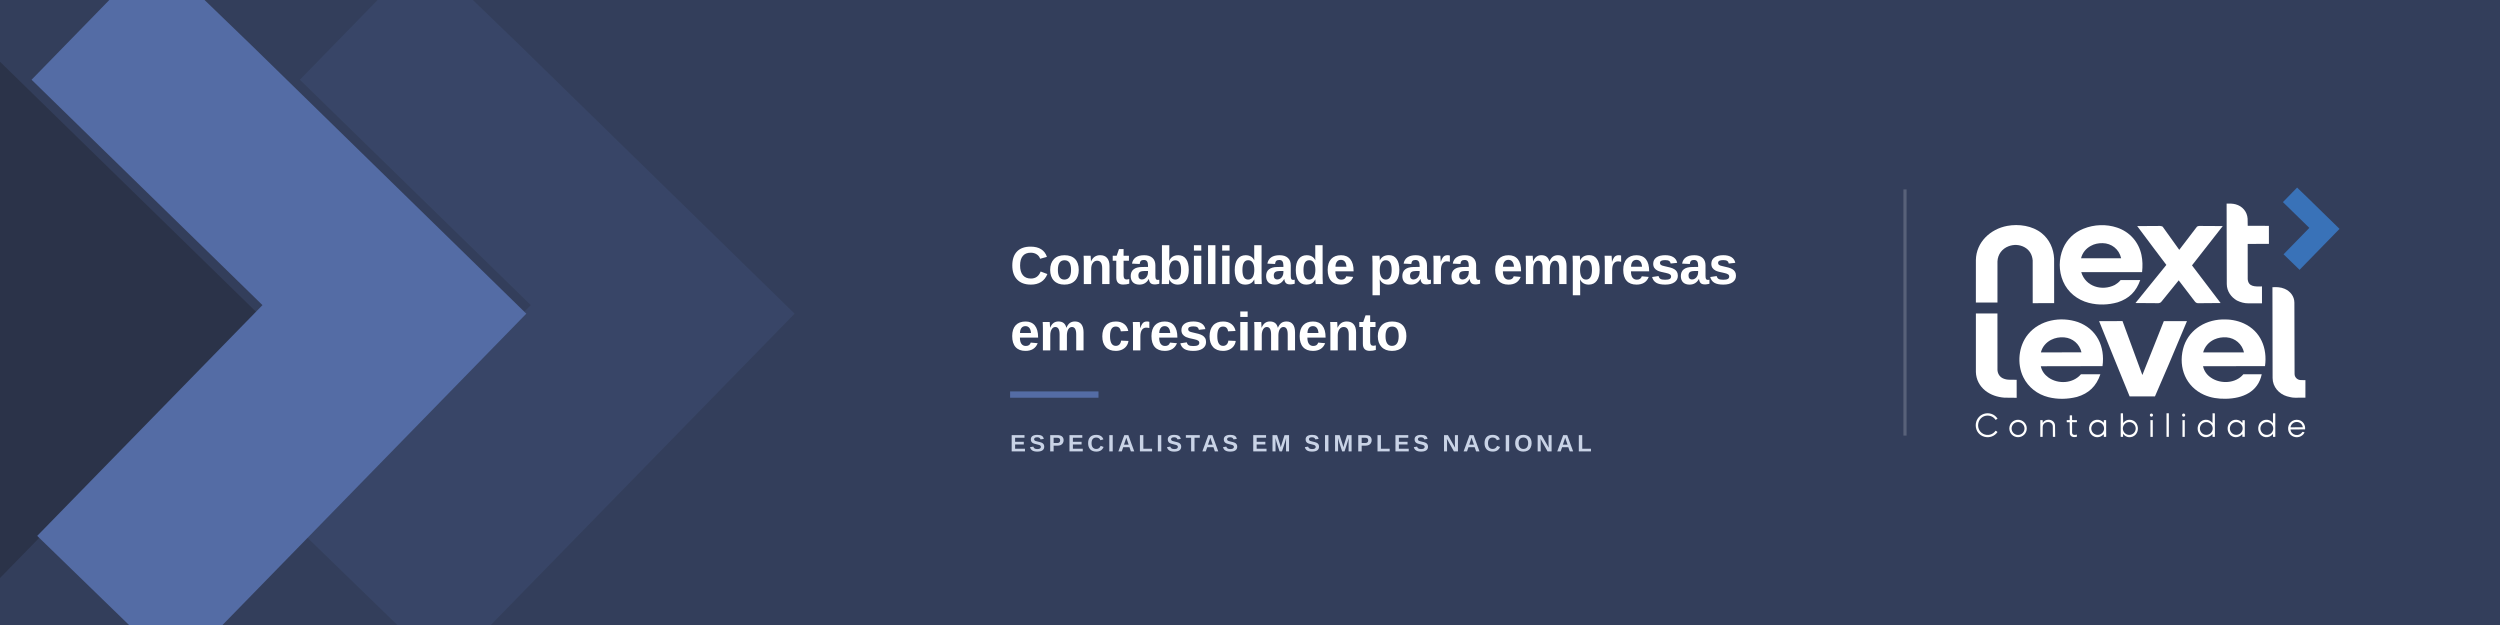
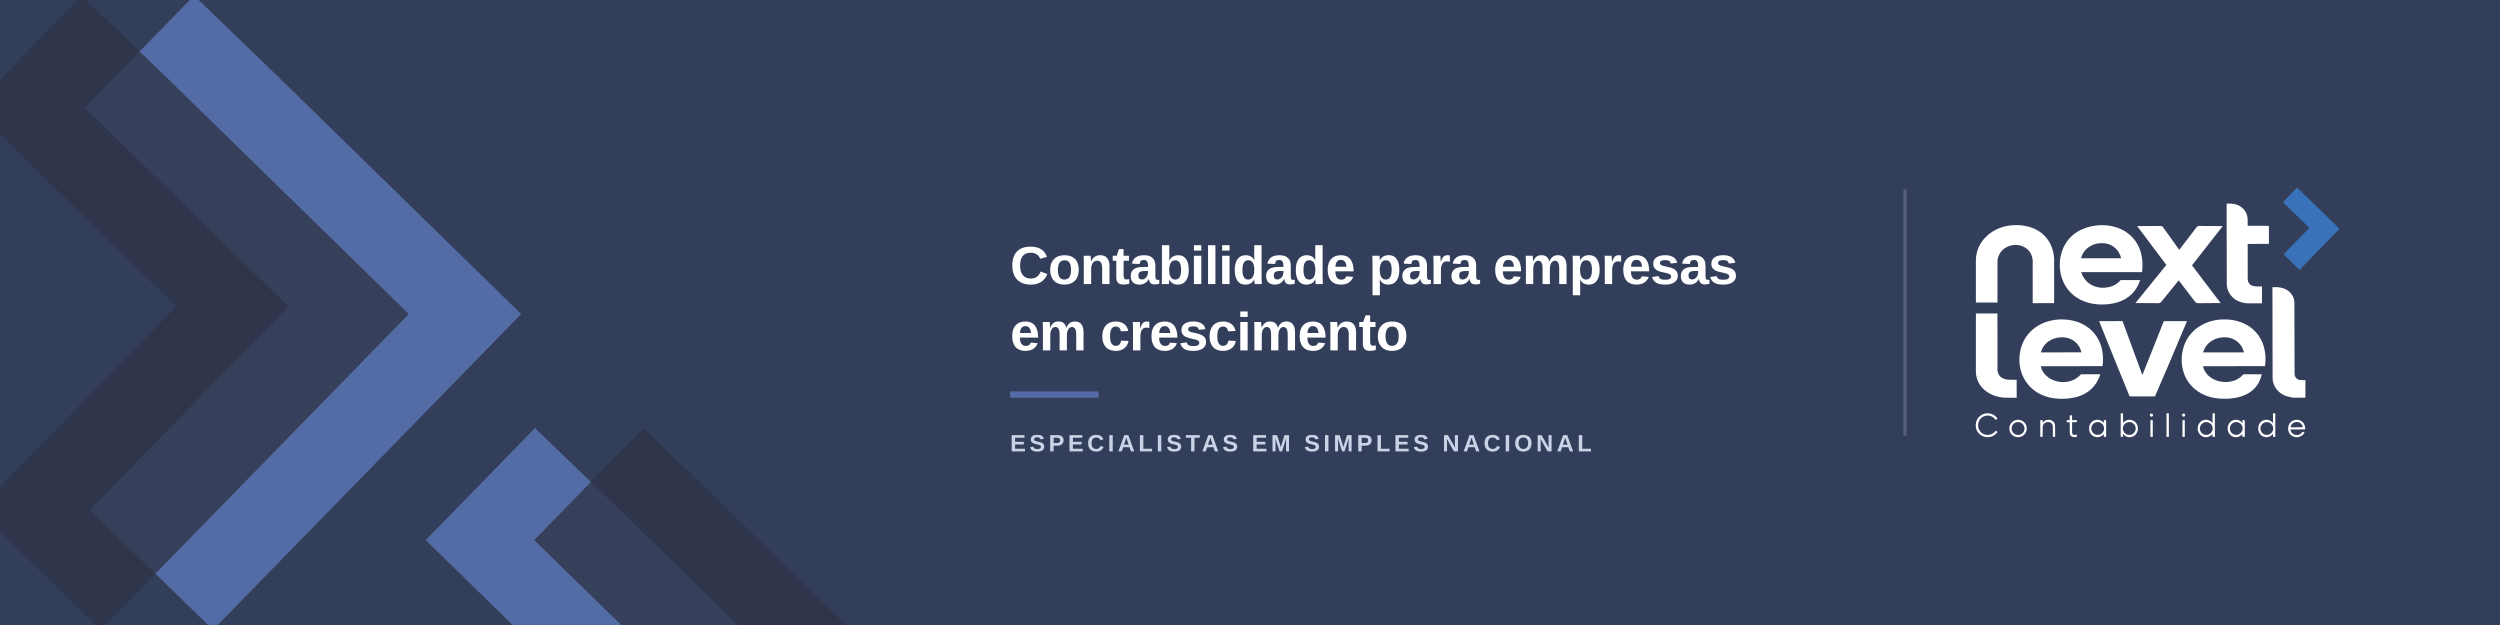
<svg xmlns="http://www.w3.org/2000/svg" width="1584" height="396" viewBox="0 0 1584 396">
  <style>text{font-family:Montserrat,'Segoe UI',Arial,sans-serif}</style>
  <defs>
    <clipPath id="bn">
      <rect width="1584" height="396" />
    </clipPath>
  </defs>
  <g clip-path="url(#bn)">
    <rect width="1584" height="396" fill="#333E5B" />
-     <polygon transform="translate(-150 -30) scale(2.4) translate(-765.38 -34.71)" points="803.78 224.51 766.87 188.68 826.34 127.76 765.38 68.26 798.09 34.71 823.43 59.16 895.99 130.02 803.78 224.51" fill="#2B3247" fill-opacity="0.9" />
-     <polygon transform="translate(20 -30) scale(2.4) translate(-765.38 -34.71)" points="803.78 224.51 766.87 188.68 826.34 127.76 765.38 68.26 798.09 34.71 823.43 59.16 895.99 130.02 803.78 224.51" fill="#546CA5" />
-     <polygon transform="translate(190 -30) scale(2.4) translate(-765.38 -34.71)" points="803.78 224.51 766.87 188.68 826.34 127.76 765.38 68.26 798.09 34.71 823.43 59.16 895.99 130.02 803.78 224.51" fill="#546CA5" fill-opacity="0.16" />
+     <g transform="translate(135 399) scale(0.62)">
+       <polygon points="0 0 -125.997 -122.353 77.047 -330.348 -131.097 -533.516 -19.409 -648.049 67.118 -564.575 314.844 -322.625" fill="#546CA5" />
+       <polygon transform="translate(-114.816 0)" points="0 0 -125.997 -122.353 77.047 -330.348 -131.097 -533.516 -19.409 -648.049 67.118 -564.575 314.844 -322.625" fill="#2F3547" fill-opacity="0.8" />
+     </g>
+     <g transform="translate(351 673) scale(0.62)">
+       <polygon points="0 0 -125.997 -122.353 77.047 -330.348 -131.097 -533.516 -19.409 -648.049 67.118 -564.575 314.844 -322.625" fill="#546CA5" />
+       <polygon transform="translate(110.907 0)" points="0 0 -125.997 -122.353 77.047 -330.348 -131.097 -533.516 -19.409 -648.049 67.118 -564.575 314.844 -322.625" fill="#2F3547" fill-opacity="0.8" />
+     </g>
    <text x="640" y="180" fill="#FFFFFF" font-size="34" font-weight="700" letter-spacing="-0.5">Contabilidade para empresas</text>
    <text x="640" y="222" fill="#FFFFFF" font-size="34" font-weight="700" letter-spacing="-0.5">em crescimento</text>
    <rect x="640" y="248" width="56" height="4" fill="#546CA5" />
    <text x="640" y="286" fill="#C9D3E6" font-size="15" font-weight="600" letter-spacing="2.2">ESPECIALISTAS EM SIMPLES NACIONAL</text>
    <rect x="1206" y="120" width="2" height="156" fill="#FFFFFF" fill-opacity="0.18" />
    <svg x="1250" y="117" width="234" height="162" viewBox="40.28 28 852 590">
      <defs>
        <style>.lg-1{fill:#3972b8;}.lg-2{fill:#fff;}</style>
      </defs>
      <polygon class="lg-1" points="794.06 224.51 757.15 188.68 816.62 127.76 755.66 68.26 788.37 34.71 813.71 59.16 886.27 130.02 794.06 224.51" />
      <path class="lg-2" d="M381.14,248.19l45.27-.07c-9.33,26.44-25.3,42.53-51.86,51.33-21.87,6.16-44.62,7-66.76,1.33-26.45-6.78-48.52-24.34-59.36-49.53-10.48-24.35-10.25-52.11.05-76.4,8.96-21.12,25.65-36.63,46.88-45.15,24.79-9.96,52.56-11.08,77.81-2.56,29.03,9.8,49.69,33.14,56.06,62.99,2.78,13.03,2.89,26.08,1.46,39.68l-140.4.02c9.7,33.27,47.76,44.52,77.47,29.58,5.1-3.06,9.35-6.3,13.39-11.23ZM382.35,197.83c-4.59-20.93-22.33-34.6-42.78-34.86-9.69-.12-18.79,1.59-27.16,6.29-11.32,6.02-19.53,16.1-22.56,28.65l92.5-.08Z" />
      <path class="lg-2" d="M559.23,301.56c-3.85-.46-5.53-2.34-7.46-4.85l-36.6-47.9-39.22,48.42c-1.78,2.71-4.28,3.9-7.57,4.29l-52.97-.38,71.28-87.94-28.34-37.56-38.95-52.03,52.79-.32c2.23.35,4.18.45,6,1.72l38.28,53.41,40.9-53.52c1.62-1.21,3.34-1.39,5.36-1.63l54.09.31-70.97,90.68,66.04,86.89-52.67.42Z" />
      <path class="lg-2" d="M664.32,465.58l42.46-.11c-8.43,40.59-43.6,55.95-83.21,56.6-17.43.28-34.27-2.09-50.11-9.22-41.6-18.74-59.08-61.99-48.33-105.38,10.3-41.59,47.84-66.71,89.94-68.4,17.66-.71,34.47,1.93,50.4,9.16,39.02,18.03,54.62,57.1,48.87,98.57l-143,.09c2.23,11.07,8.98,20.3,18.38,26.54,21.82,15.04,56.89,13.76,74.6-7.85ZM665.83,415.05c-4.24-19.13-20.38-33.14-40.09-34.68-10.01-.79-19.51.79-28.62,4.91-12.44,5.8-21.81,16.13-25.53,29.74l94.23.03Z" />
      <path class="lg-2" d="M214.42,472.87c22.33,15.99,56.69,14.35,75.2-7.35h44.81c-9.22,27.45-26.68,44.29-54.08,52.3-21.72,5.37-44.1,6.03-65.93.54-25.29-6.36-46.48-22.87-57.88-46.18-15.09-30.84-11.05-71.99,11.01-98.92,27.19-33.19,75.31-41.69,115.05-28.2,43.32,15.83,63.06,56.35,56.75,101.66l-85.2.2h-8.85s-48.33.1-48.33.1c2.16,10.57,8.51,19.44,17.45,25.84ZM290.83,414.95c-4.58-19.64-20.32-32.77-39.6-34.52-10.68-.97-21.05.89-30.64,5.73-11.42,5.99-20.19,15.95-23.42,28.87l93.65-.07Z" />
      <polygon class="lg-2" points="534.25 342.93 492.79 441.49 460.4 516.59 401.92 516.58 366.92 430.72 331.49 342.95 385.51 342.81 431.32 467.33 457.76 401.07 480.85 342.88 534.25 342.93" />
      <path class="lg-2" d="M674.44,246.13c1.47,17.5,16.37,17.21,32.88,16.71l.04,39.01-31.23.03c-9.54,0-17.97-2.34-26.57-6.52-13.55-7.77-23.4-21.56-23.44-38.18l-.39-185.46c7.39-.17,13.93-.19,20.63,1.57,15.71,4.12,26.75,16.97,27.82,33.15l.27,16.51,48.86.08.04,41.54-48.98.22.07,81.35Z" />
      <path class="lg-2" d="M807.59,479.14l-.03,40.44-24.2.03c-6.48,0-11.99-1.53-18.37-3.19-18.52-5.57-33.1-21.82-33.14-42.32l-.37-209.44c9.55-.66,18.88-.26,27.96,3.57,13.05,5.51,22.64,17.31,22.68,32.08l.45,164.53c.02,8.07,6.8,13.86,13.86,14.04l11.17.27Z" />
      <path class="lg-2" d="M158.92,172.13c-11.52-6.1-24.47-6.47-36.24-2.04-14.96,5.62-24.94,18.69-25.71,34.88l-.03,95.11-49.8-.06.02-98.18c.77-41.18,33.35-71.43,72.38-78.71,26.66-4.98,58.29-.34,79.58,16.93,17.87,14.49,27.48,35.62,28.57,58.74l.06,102.6-49.45.08-.07-98.74c-1.11-13.21-7.42-24.3-19.32-30.6Z" />
      <path class="lg-2" d="M141.24,478.26l.06,41.56-28.47-.29c-16.1-1.32-31.31-6.2-43.87-16.13-13.41-10.8-21.26-25.67-21.79-43.09v-135.12s49.74-.04,49.74-.04l.06,130.5c.56,8.75,5.03,15.72,12.7,19.32,5.04,2.28,10.45,3.26,16.07,3.16l15.49.13Z" />
      <path class="lg-2" d="M92.68,595.76c1.75.71,2.71,1.75,4.39,3.04-6.71,9.79-18.65,14.14-30.28,10.97-11.76-3.2-19.52-13.1-19.97-25.28-.46-12.67,7.15-23.85,18.76-27.6,11.92-3.85,25.04.59,31.58,11.18l-4.53,2.81c-4.79-7.5-13.07-10.95-21.9-9.72-7.89,1.1-14.87,6.95-17.35,15.18-3.24,10.72,1.09,21.86,10.8,26.77,9.76,4.93,21.88,2.23,28.51-7.35Z" />
      <path class="lg-2" d="M201.39,587.39l-.23,22.55h-5.36s-.02-38.49-.02-38.49l5.45-.1.21,6.45c2.77-4.83,7.3-7.16,12.87-7.32,8.19-.23,15.39,5.25,15.5,13.73l.31,25.71h-5.29s-.18-23.85-.18-23.85c-.04-5.73-4.16-9.79-9.55-10.21-7.28-.57-13.64,3.74-13.72,11.53Z" />
      <path class="lg-2" d="M280.22,604.72l.06,4.97c-3.05.91-6.39,1.22-9.63.38-3.97-1.03-6.73-4.23-6.77-8.44l-.21-25.39-6.63.07c-.38-1.53-.33-3.09-.17-4.96l6.83-.08.03-10.97h5.32s.15,10.97.15,10.97l10.97.09c.25,1.65.27,3.06.02,4.85l-11.02-.05.04,24.22c0,2.82,2.04,4.88,4.79,4.99,2.07.08,3.56-.05,6.21-.66Z" />
      <rect class="lg-2" x="462.54" y="580.09" width="54.45" height="5.37" transform="translate(-93.1498 1072.376) rotate(-89.9839)" />
      <rect class="lg-2" x="449.92" y="571.35" width="5.41" height="38.69" />
      <rect class="lg-2" x="507.18" y="587.99" width="38.71" height="5.32" transform="translate(-64.335 1116.935) rotate(-89.9756)" />
      <circle class="lg-2" cx="452.23" cy="559.78" r="3.65" />
      <circle class="lg-2" cx="526.58" cy="559.74" r="3.63" />
      <path class="lg-2" d="M667.7,609.8l-5.47.12-.35-6.3c-4.07,4.82-9.37,7.35-15.4,7.17-5.83-.18-11.34-3.09-14.87-8.4-5.27-7.92-4.7-18.57,1.75-25.76,7.82-8.7,21.88-8.14,28.44,1.26.83-2.49.3-4.31.38-6.44h5.49s.03,38.35.03,38.35ZM662.73,590.6c0-8.14-6.6-14.74-14.74-14.74s-14.74,6.6-14.74,14.74,6.6,14.74,14.74,14.74,14.74-6.6,14.74-14.74Z" />
      <path class="lg-2" d="M347.83,609.46c-1.59,1.06-3.65.56-5.48.43-.02-2.05.34-3.89-.52-6.11-7.19,9.2-20.97,9.43-28.57.45-4.97-5.88-6.09-13.79-3.69-20.98,2.23-6.67,7.91-11.2,13.83-12.34,7.46-1.44,14.27,1.01,18.45,6.74.84-2.2.56-3.99.46-6.24h5.4s.13,38.06.13,38.06ZM342.97,590.65c0-8.15-6.61-14.76-14.76-14.76s-14.76,6.61-14.76,14.76,6.61,14.76,14.76,14.76,14.76-6.61,14.76-14.76Z" />
      <path class="lg-2" d="M415.95,604.46c-4.12,4.71-9.53,6.48-15.17,6.34-5.49-.13-10.34-3.09-14.11-7.87l.16,6.83c-1.95.43-3.64.41-5.52,0l.07-53.95c1.61-.45,3.19-.34,5.18-.19l.56,22.41c4.04-5.29,9.07-7.66,14.97-7.53,5.7.13,10.93,2.47,14.75,7.34,5.66,7.83,5.75,19.04-.88,26.61ZM415.92,590.67c0-8.17-6.62-14.79-14.79-14.79s-14.79,6.62-14.79,14.79,6.62,14.79,14.79,14.79,14.79-6.62,14.79-14.79Z" />
      <path class="lg-2" d="M164.57,590.64c0,11.11-9.01,20.12-20.12,20.12s-20.12-9.01-20.12-20.12,9.01-20.12,20.12-20.12,20.12,9.01,20.12,20.12ZM159.31,590.7c0-8.21-6.65-14.86-14.86-14.86s-14.86,6.65-14.86,14.86,6.65,14.86,14.86,14.86,14.86-6.65,14.86-14.86Z" />
      <path class="lg-2" d="M593,603.25c-7.13,9.34-20.66,10.3-28.88,1.32-6.62-7.23-6.9-18.3-1.33-26.28,3.77-5.05,9.12-7.72,14.94-7.81,6.1-.1,11.21,2.41,15.42,7.51l.17-22.44,5.32.09.06,54.26-5.33.02-.37-6.69ZM593.61,590.64c0-8.15-6.61-14.76-14.76-14.76s-14.76,6.61-14.76,14.76,6.61,14.76,14.76,14.76,14.76-6.61,14.76-14.76Z" />
      <path class="lg-2" d="M732.66,603.06c-4,5.44-9.95,8.19-16.66,7.65-6.16-.5-12-4.21-15.06-10.29-2.68-5.33-2.95-11.36-1.13-17.05,2.19-6.84,8.07-11.52,14.27-12.55,7.63-1.27,14.28,1.42,18.59,7.6l.06-22.68c1.67-.39,3.45-.34,5.36,0v54.15s-5.24.11-5.24.11l-.19-6.94ZM733.24,590.68c0-8.14-6.6-14.74-14.74-14.74s-14.74,6.6-14.74,14.74,6.6,14.74,14.74,14.74,14.74-6.6,14.74-14.74Z" />
      <path class="lg-2" d="M800.48,598.67c1.19-.87,3.98.42,5.16,1.19-5.48,10.65-18.48,14.07-28.82,7.98-11.24-6.62-12.14-23.66-2.89-32.06,4.83-4.39,11.22-6.14,17.83-4.83,10.08,2,16.19,11.47,15.05,21.86l-33.71.05c.59,6.39,5.22,11.21,10.91,12.47,6.37,1.42,12.55-.74,16.48-6.66ZM801.5,587.87c-.95-8.11-7.6-12.44-14.68-12.23-6.71.2-12.51,5.13-13.62,12.29l28.31-.06Z" />
    </svg>
  </g>
</svg>
